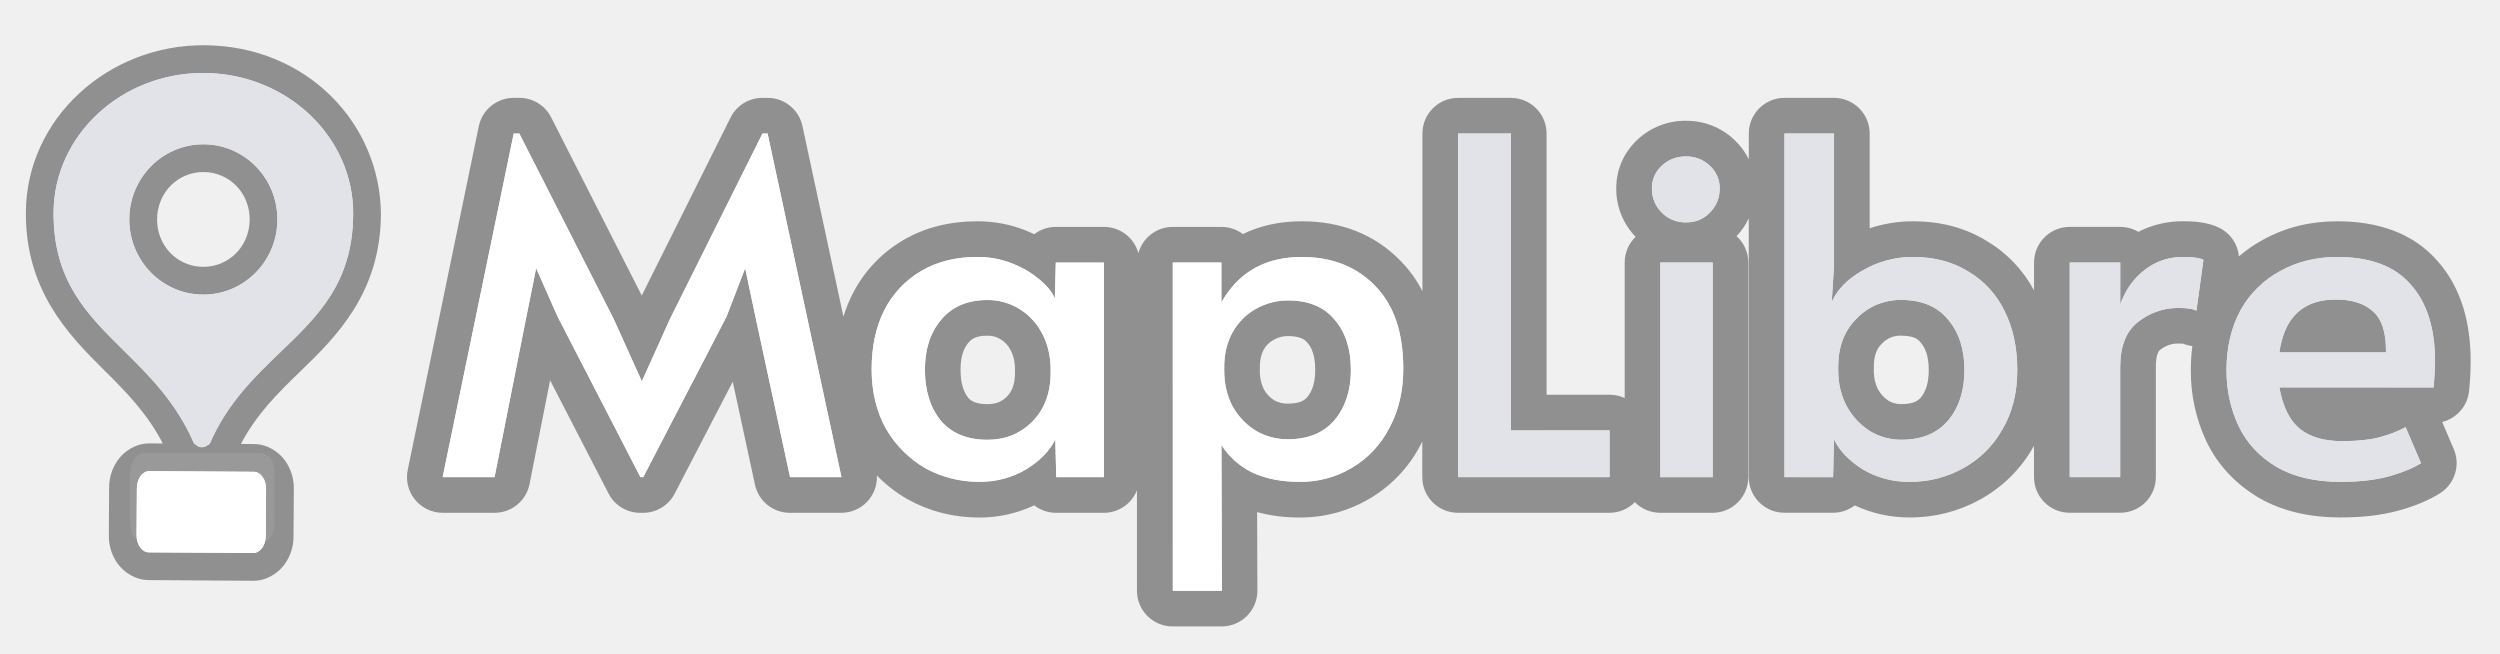
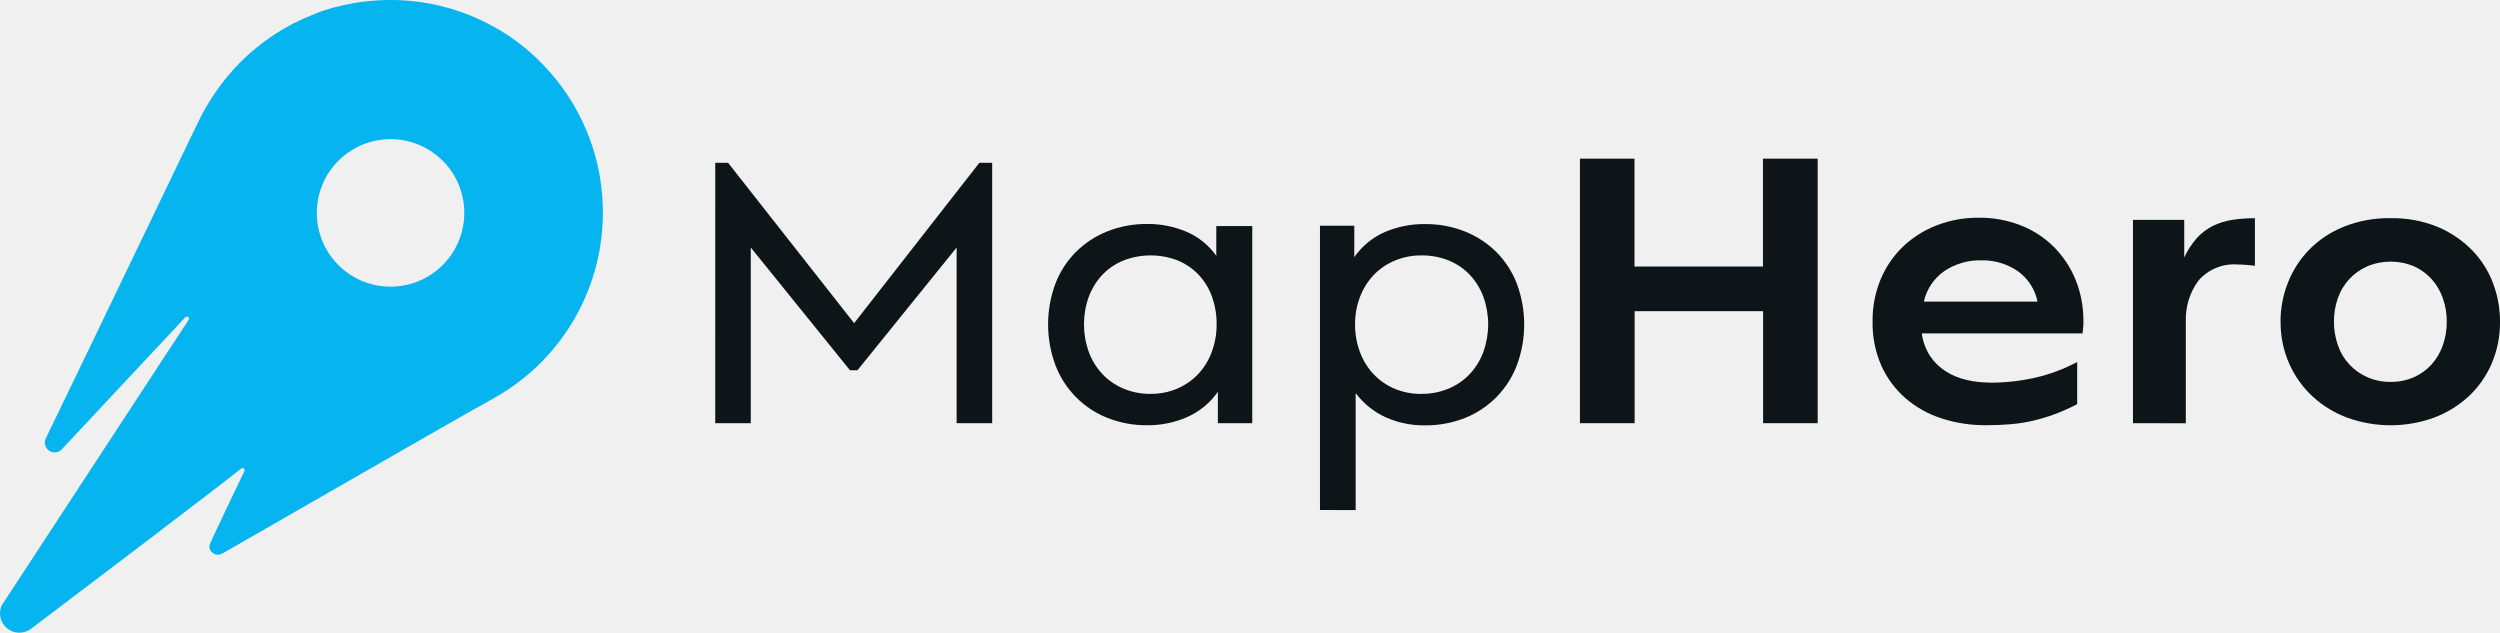
- <svg xmlns="http://www.w3.org/2000/svg" width="88" height="23" fill="none">
-   <path fill="#000" fill-opacity=".4" fill-rule="evenodd" d="M17.408 16.796h-1.827l2.501-12.095h.198l3.324 6.533.988 2.19.988-2.19 3.258-6.533h.181l2.6 12.095h-1.81l-1.218-5.644-.362-1.71-.658 1.71-2.929 5.644h-.098l-2.914-5.644-.757-1.71-.345 1.71zm1.958-3.42-.726 3.663a1.255 1.255 0 0 1-1.232 1.011h-1.827a1.255 1.255 0 0 1-1.229-1.509l2.501-12.095a1.255 1.255 0 0 1 1.23-1.001h.197a1.25 1.25 0 0 1 1.12.685l3.19 6.273 3.125-6.263a1.25 1.25 0 0 1 1.123-.695h.181a1.255 1.255 0 0 1 1.227.991l1.443 6.71a5 5 0 0 1 .314-.787l.009-.016a4.6 4.6 0 0 1 1.777-1.887c.782-.46 1.668-.667 2.611-.667a4.6 4.6 0 0 1 1.7.32l.306.134c.21-.16.474-.256.759-.256h1.694a1.255 1.255 0 0 1 1.212.925 1.255 1.255 0 0 1 1.212-.925h1.711c.284 0 .545.094.755.252.613-.3 1.312-.45 2.075-.45 1.356 0 2.557.445 3.482 1.4q.47.48.763 1.064V4.701a1.255 1.255 0 0 1 1.255-1.255h1.86A1.255 1.255 0 0 1 54.44 4.7v9.194h2.217c.19 0 .37.043.532.118v-4.77c0-.356.147-.678.385-.906a2.42 2.42 0 0 1-.682-1.71c0-.665.267-1.253.735-1.7a2.45 2.45 0 0 1 1.722-.674 2.43 2.43 0 0 1 1.705.675q.318.302.504.683V4.7a1.255 1.255 0 0 1 1.255-1.255h1.744A1.255 1.255 0 0 1 65.812 4.7v3.335a4.8 4.8 0 0 1 1.526-.246c.938 0 1.817.214 2.59.69a4.47 4.47 0 0 1 1.67 1.743v-.98a1.255 1.255 0 0 1 1.256-1.256h1.777c.233 0 .451.064.639.174a3.4 3.4 0 0 1 1.567-.372c.346 0 .861.02 1.285.232a1.25 1.25 0 0 1 .689 1.004 4.7 4.7 0 0 1 .853-.588c.795-.44 1.675-.647 2.61-.647 1.385 0 2.65.39 3.525 1.396.836.938 1.168 2.173 1.168 3.528q-.001.515-.056 1.051a1.255 1.255 0 0 1-.947 1.09l.408.952a1.255 1.255 0 0 1-.477 1.552c-.418.268-.92.463-1.458.612-.613.171-1.304.244-2.049.244-1.06 0-2.043-.207-2.886-.698l-.015-.008c-.798-.48-1.419-1.135-1.818-1.963l-.004-.008a5.8 5.8 0 0 1-.548-2.512q0-.429.053-.843a1.3 1.3 0 0 1-.333-.086l-.166-.004c-.223 0-.426.062-.643.228-.03.024-.142.139-.142.59v3.883a1.255 1.255 0 0 1-1.256 1.256h-1.777a1.255 1.255 0 0 1-1.256-1.256V15.69l-.032.057a4.8 4.8 0 0 1-1.86 1.833 5.04 5.04 0 0 1-2.484.634 4.5 4.5 0 0 1-1.935-.424 1.25 1.25 0 0 1-.764.258h-1.71a1.255 1.255 0 0 1-1.256-1.255V7.687a2.4 2.4 0 0 1-.428.625c.253.23.412.561.412.93v7.553a1.255 1.255 0 0 1-1.256 1.255h-1.843a1.25 1.25 0 0 1-.894-.373c-.228.23-.544.373-.894.373H51.32a1.255 1.255 0 0 1-1.256-1.255v-1.251l-.061.117a4.7 4.7 0 0 1-1.782 1.884 4.77 4.77 0 0 1-2.485.67 5.6 5.6 0 0 1-1.485-.188l.009 2.764a1.255 1.255 0 0 1-1.255 1.259h-1.729a1.255 1.255 0 0 1-1.255-1.255v-3.537a1.255 1.255 0 0 1-1.167.793h-1.679a1.25 1.25 0 0 1-.77-.263 4.5 4.5 0 0 1-1.945.429c-.885 0-1.724-.21-2.495-.632l-.017-.01a5 5 0 0 1-1.081-.836 1.255 1.255 0 0 1-1.254 1.312h-1.81a1.255 1.255 0 0 1-1.228-.99l-.782-3.625-2.044 3.939a1.25 1.25 0 0 1-1.115.676h-.098a1.25 1.25 0 0 1-1.116-.68l-2.061-3.994zM35.92 16.63l.207-.114.223-.15q.493-.356.735-.785l.061-.118.033 1.332h1.678V9.242h-1.694l-.033 1.267q-.133-.329-.526-.658l-.032-.028a3.2 3.2 0 0 0-.668-.428l-.27-.12a3.3 3.3 0 0 0-1.235-.23q-1.136-.001-1.974.493a3.36 3.36 0 0 0-1.3 1.382q-.445.89-.444 2.074 0 1.2.51 2.107a3.8 3.8 0 0 0 1.382 1.381 3.9 3.9 0 0 0 1.893.477q.795 0 1.455-.33zm-2.789-5.38q-.576.675-.575 1.762 0 1.102.559 1.794.576.675 1.645.675a2.25 2.25 0 0 0 .934-.19 2.2 2.2 0 0 0 .468-.29l.178-.161a2.2 2.2 0 0 0 .397-.561q.244-.5.244-1.15v-.115q0-.708-.296-1.267l-.043-.077a2.2 2.2 0 0 0-.633-.709l-.13-.086-.047-.028a2.1 2.1 0 0 0-1.073-.285q-1.052 0-1.629.692zm2.316 2.706c.163-.17.28-.407.28-.83v-.114c0-.292-.06-.508-.15-.68a.96.96 0 0 0-.353-.389.85.85 0 0 0-.464-.127c-.4 0-.56.114-.664.239l-.01.012c-.148.174-.275.45-.275.945 0 .506.122.801.27.99.097.11.266.224.68.224.303 0 .504-.09.687-.269zm7.545 1.705a2.6 2.6 0 0 0 .331.423q.319.33.755.548l.173.074q.65.255 1.49.255 1.02 0 1.844-.493a3.45 3.45 0 0 0 1.316-1.4q.493-.904.493-2.089 0-1.909-.988-2.913-.988-1.02-2.584-1.02-.898 0-1.575.347a3 3 0 0 0-.415.262l-.199.166a3.4 3.4 0 0 0-.64.82V9.242h-1.712v11.553h1.729l-.017-5.134zm.53-1.138q.206.29.48.5l.155.11.053.034q.51.296 1.119.297 1.07 0 1.645-.675.577-.69.576-1.762 0-1.119-.576-1.777-.558-.675-1.645-.675-.435 0-.835.16a2 2 0 0 0-.284.136 2 2 0 0 0-.363.254 2.2 2.2 0 0 0-.46.569l-.082.162a2.6 2.6 0 0 0-.213 1.072v.115q0 .707.296 1.267l.135.211zm.964-.818a1.1 1.1 0 0 0 .367.385.94.94 0 0 0 .476.118c.423 0 .59-.117.687-.23.159-.194.28-.478.28-.95 0-.53-.133-.8-.266-.952l-.021-.025c-.078-.094-.231-.221-.68-.221a1 1 0 0 0-.503.135l-.012.007a.86.86 0 0 0-.335.343c-.073.133-.132.324-.132.614v.115a1.4 1.4 0 0 0 .14.66zm15.7-6.222q.347-.346.346-.856a1.05 1.05 0 0 0-.345-.79 1.18 1.18 0 0 0-.84-.329q-.51 0-.855.33a1.05 1.05 0 0 0-.346.79q0 .51.346.855.345.346.856.346.51 0 .839-.346zm4.337 9.314.033-1.332q.191.403.59.747l.098.081a4 4 0 0 0 .316.224l.223.122a3.2 3.2 0 0 0 1.44.322 3.8 3.8 0 0 0 1.875-.477 3.5 3.5 0 0 0 1.382-1.366q.527-.89.526-2.09 0-1.184-.444-2.073a3.24 3.24 0 0 0-1.283-1.399q-.823-.51-1.942-.51a3.5 3.5 0 0 0-1.527.344l-.086.043-.165.09a3 3 0 0 0-.33.214q-.432.315-.656.707a2 2 0 0 0-.099.198l.082-1.283V4.701h-1.744v12.095zm.473-2.509a2.5 2.5 0 0 0 .566.7q.117.098.245.18l.144.08a2.1 2.1 0 0 0 .975.232q1.07 0 1.645-.675.576-.69.576-1.778 0-1.102-.576-1.777-.56-.691-1.645-.692a2.2 2.2 0 0 0-1.015.235q-.22.113-.415.282l-.15.142a2.1 2.1 0 0 0-.42.594q-.223.479-.223 1.1v.115q0 .705.293 1.26zm2.616-.293c.157-.191.28-.479.28-.967 0-.51-.13-.79-.276-.961l-.021-.026c-.082-.1-.232-.225-.67-.225a.87.87 0 0 0-.681.279l-.012.011c-.154.155-.274.38-.274.807v.115c0 .285.057.499.144.669a1.1 1.1 0 0 0 .367.405c.137.082.28.123.455.123.423 0 .59-.118.686-.23zm8.266-3.013q.345-.13.724-.14l.069-.002q.493 0 .642.099l.247-1.794q-.196-.099-.717-.099a2.3 2.3 0 0 0-.545.063 2 2 0 0 0-.411.148 2.2 2.2 0 0 0-.4.249 2.5 2.5 0 0 0-.485.499 2.7 2.7 0 0 0-.32.581l-.05.137v-1.48h-1.778v7.553h1.777v-3.884q0-.546.159-.943a1.5 1.5 0 0 1 .466-.636 2.5 2.5 0 0 1 .399-.253 2 2 0 0 1 .224-.099zm9.784 2.656.05-.922q0-1.743-.856-2.698-.838-.97-2.584-.97-1.119-.001-2.007.493a3.46 3.46 0 0 0-1.4 1.382q-.493.906-.493 2.106 0 1.07.428 1.975.428.89 1.332 1.432.906.526 2.255.526.973 0 1.668-.185l.044-.012.135-.04q.613-.184.984-.421l-.542-1.267q-.3.162-.642.274l-.297.087q-.51.131-1.3.131-.954 0-1.497-.444a1.6 1.6 0 0 1-.192-.193q-.366-.44-.512-1.234l-.004-.021zm-5.427-1.256-.003.022h3.752v-.138q-.011-.727-.288-1.118a1 1 0 0 0-.156-.176q-.46-.428-1.316-.428-.986 0-1.494.604-.379.45-.494 1.234zm-27.053 2.77V4.7h-1.86v12.095h5.333V15.15zm7.103-5.908v7.553h-1.843V9.242h1.843z" />
-   <path fill="#fff" d="m19.63 11.151-.757-1.71-.345 1.71-1.12 5.644h-1.827L18.083 4.7h.197l3.325 6.533.988 2.19.988-2.19L26.839 4.7h.181l2.6 12.095h-1.81l-1.218-5.644-.362-1.71-.658 1.71-2.93 5.644h-.098l-2.913-5.644zm14.836 5.81q-1.02 0-1.893-.478a3.8 3.8 0 0 1-1.381-1.382q-.51-.906-.51-2.106 0-1.185.444-2.074a3.36 3.36 0 0 1 1.3-1.382q.839-.494 1.974-.494a3.3 3.3 0 0 1 1.234.231 3.3 3.3 0 0 1 .97.575q.396.33.527.659l.033-1.267h1.694v7.553H37.18l-.033-1.332q-.279.593-1.02 1.053a3.17 3.17 0 0 1-1.662.444zm.296-1.482q.938 0 1.58-.642.642-.66.642-1.711v-.115q0-.708-.296-1.267a2.2 2.2 0 0 0-.807-.872 2.1 2.1 0 0 0-1.119-.313q-1.053 0-1.629.692-.575.675-.575 1.76 0 1.103.559 1.795.577.675 1.645.675zm6.521-6.237h1.711v1.4q.906-1.597 2.83-1.597 1.596 0 2.584 1.02.988 1.005.988 2.914 0 1.185-.493 2.09a3.46 3.46 0 0 1-1.316 1.399 3.5 3.5 0 0 1-1.844.493q-.954 0-1.662-.329a2.67 2.67 0 0 1-1.086-.97l.017 5.134h-1.728zm4.048 6.22q1.07 0 1.645-.674.577-.69.576-1.762 0-1.119-.576-1.777-.558-.675-1.645-.675-.592 0-1.12.296-.51.28-.822.823-.296.527-.296 1.234v.115q0 .708.296 1.267.313.543.823.855.51.296 1.119.297z" />
-   <path fill="#e1e3e9" d="M51.325 4.7h1.86v10.45h3.473v1.646h-5.333zm7.12 4.542h1.843v7.553h-1.843zm.905-1.415a1.16 1.16 0 0 1-.856-.346 1.17 1.17 0 0 1-.346-.856 1.05 1.05 0 0 1 .346-.79q.346-.329.856-.329.494 0 .839.33a1.05 1.05 0 0 1 .345.79 1.16 1.16 0 0 1-.345.855q-.33.346-.84.346zm7.875 9.133a3.17 3.17 0 0 1-1.662-.444q-.723-.46-1.004-1.053l-.033 1.332h-1.71V4.701h1.743v4.657l-.082 1.283q.279-.658 1.086-1.119a3.5 3.5 0 0 1 1.778-.477q1.119 0 1.942.51a3.24 3.24 0 0 1 1.283 1.4q.445.888.444 2.072 0 1.201-.526 2.09a3.5 3.5 0 0 1-1.382 1.366 3.8 3.8 0 0 1-1.876.477zm-.296-1.481q1.069 0 1.645-.675.577-.69.577-1.778 0-1.102-.577-1.776-.56-.691-1.645-.692a2.12 2.12 0 0 0-1.58.659q-.642.641-.642 1.694v.115q0 .71.296 1.267a2.4 2.4 0 0 0 .807.872 2.1 2.1 0 0 0 1.119.313zm5.927-6.237h1.777v1.481q.263-.757.856-1.217a2.14 2.14 0 0 1 1.349-.46q.527 0 .724.098l-.247 1.794q-.149-.099-.642-.099-.774 0-1.416.494-.626.493-.626 1.58v3.883h-1.777V9.242zm9.534 7.718q-1.35 0-2.255-.526-.904-.543-1.332-1.432a4.6 4.6 0 0 1-.428-1.975q0-1.2.493-2.106a3.46 3.46 0 0 1 1.4-1.382q.889-.495 2.007-.494 1.744 0 2.584.97.855.956.856 2.7 0 .444-.05.92h-5.43q.18 1.005.708 1.45.542.443 1.497.443.79 0 1.3-.131a4 4 0 0 0 .938-.362l.542 1.267q-.411.263-1.119.46-.708.198-1.711.197zm1.596-4.558q.016-1.02-.444-1.432-.46-.428-1.316-.428-1.728 0-1.991 1.86z" />
-   <path d="M5.074 15.948a.484.657 0 0 0-.486.659v1.84a.484.657 0 0 0 .486.659h4.101a.484.657 0 0 0 .486-.659v-1.84a.484.657 0 0 0-.486-.659zm3.56 1.16H5.617v.838h3.017z" style="fill:#fff;fill-rule:evenodd;stroke-width:1.036" />
-   <g style="stroke-width:1.126">
-     <path d="M-9.408-1.416c-3.833-.025-7.056 2.912-7.08 6.615-.02 3.08 1.653 4.832 3.107 6.268.903.892 1.721 1.74 2.32 2.902l-.525-.004c-.543-.003-.992.304-1.24.639a1.87 1.87 0 0 0-.362 1.121l-.011 1.877c-.003.402.104.787.347 1.125.244.338.688.653 1.23.656l4.142.028c.542.003.99-.306 1.238-.641a1.87 1.87 0 0 0 .363-1.121l.012-1.875a1.87 1.87 0 0 0-.348-1.127c-.243-.338-.688-.653-1.23-.656l-.518-.004c.597-1.145 1.425-1.983 2.348-2.87 1.473-1.414 3.18-3.149 3.2-6.226-.016-3.59-2.923-6.684-6.993-6.707m-.006 1.1v.002c3.274.02 5.92 2.532 5.9 5.6-.017 2.706-1.39 4.026-2.863 5.44-1.034.994-2.118 2.033-2.814 3.633-.018.041-.052.055-.075.065q-.013.004-.02.01a.34.34 0 0 1-.226.084.34.34 0 0 1-.224-.086l-.092-.077c-.699-1.615-1.768-2.669-2.781-3.67-1.454-1.435-2.797-2.762-2.78-5.478.02-3.067 2.7-5.545 5.975-5.523m-.02 2.826c-1.62-.01-2.944 1.315-2.955 2.96-.01 1.646 1.295 2.988 2.916 2.999h.002c1.621.01 2.943-1.316 2.953-2.961.011-1.646-1.294-2.988-2.916-2.998m-.005 1.1c1.017.006 1.829.83 1.822 1.89s-.83 1.874-1.848 1.867c-1.018-.006-1.829-.83-1.822-1.89s.83-1.874 1.848-1.868m-2.155 11.857 4.14.025c.271.002.49.305.487.676l-.013 1.875c-.003.37-.224.67-.495.668l-4.14-.025c-.27-.002-.487-.306-.485-.676l.012-1.875c.003-.37.224-.67.494-.668" style="color:#000;font-style:normal;font-variant:normal;font-weight:400;font-stretch:normal;font-size:medium;line-height:normal;font-family:sans-serif;font-variant-ligatures:normal;font-variant-position:normal;font-variant-caps:normal;font-variant-numeric:normal;font-variant-alternates:normal;font-feature-settings:normal;text-indent:0;text-align:start;text-decoration:none;text-decoration-line:none;text-decoration-style:solid;text-decoration-color:#000;letter-spacing:normal;word-spacing:normal;text-transform:none;writing-mode:lr-tb;direction:ltr;text-orientation:mixed;dominant-baseline:auto;baseline-shift:baseline;text-anchor:start;white-space:normal;shape-padding:0;clip-rule:evenodd;display:inline;overflow:visible;visibility:visible;opacity:1;isolation:auto;mix-blend-mode:normal;color-interpolation:sRGB;color-interpolation-filters:linearRGB;solid-color:#000;solid-opacity:1;vector-effect:none;fill:#000;fill-opacity:.4;fill-rule:evenodd;stroke:none;stroke-width:2.477;stroke-linecap:butt;stroke-linejoin:miter;stroke-miterlimit:4;stroke-dasharray:none;stroke-dashoffset:0;stroke-opacity:1;color-rendering:auto;image-rendering:auto;shape-rendering:auto;text-rendering:auto" transform="translate(15.553 2.85)scale(.88807)" />
-     <path d="M-9.415-.316C-12.69-.338-15.37 2.14-15.39 5.207c-.017 2.716 1.326 4.041 2.78 5.477 1.013 1 2.081 2.055 2.78 3.67l.092.076a.34.34 0 0 0 .225.086.34.34 0 0 0 .227-.083l.019-.01c.022-.009.057-.024.074-.064.697-1.6 1.78-2.64 2.814-3.634 1.473-1.414 2.847-2.733 2.864-5.44.02-3.067-2.627-5.58-5.901-5.601m-.057 8.784c1.621.011 2.944-1.315 2.955-2.96.01-1.646-1.295-2.988-2.916-2.999-1.622-.01-2.945 1.315-2.955 2.96s1.295 2.989 2.916 3" style="clip-rule:evenodd;fill:#e1e3e9;fill-opacity:1;fill-rule:evenodd;stroke:none;stroke-width:2.477;stroke-miterlimit:4;stroke-dasharray:none;stroke-opacity:.4" transform="translate(15.553 2.85)scale(.88807)" />
-     <path d="M-11.594 15.465c-.27-.002-.492.297-.494.668l-.012 1.876c-.003.371.214.673.485.675l4.14.027c.271.002.492-.298.495-.668l.012-1.877c.003-.37-.215-.672-.485-.674z" style="clip-rule:evenodd;fill:#fff;fill-opacity:1;fill-rule:evenodd;stroke:none;stroke-width:2.477;stroke-miterlimit:4;stroke-dasharray:none;stroke-opacity:.4" transform="translate(15.553 2.85)scale(.88807)" />
+ <svg xmlns="http://www.w3.org/2000/svg" id="Group_15424" data-name="Group 15424" width="114.807" height="29.055" viewBox="0 0 114.807 29.055">
+   <defs>
+     <clipPath id="clip-path">
+       <rect id="Rectangle_10006" data-name="Rectangle 10006" width="114.807" height="29.055" fill="none" />
+     </clipPath>
+     <clipPath id="clip-path-2">
+       <path id="Path_15100" data-name="Path 15100" d="M14.7,10.784a3.388,3.388,0,1,1,3.423,2.376h0q-.1.005-.19.005A3.384,3.384,0,0,1,14.7,10.784M17.9,0q-.264,0-.53.016-.226.013-.454.035a8.978,8.978,0,0,0-1.461.267.636.636,0,0,1-.068.013l-.044.007-.033.009-.569.177L14.38.669a9.752,9.752,0,0,0-3.372,2.216A10.258,10.258,0,0,0,9.086,5.634c-.194.4-.384.8-.575,1.194l-.337.7L4.134,15.925,2.109,20.119a.451.451,0,0,0,.743.5l5.658-6.05a.1.1,0,0,1,.068-.033.094.094,0,0,1,.045.009.1.1,0,0,1,.051.125L.079,27.8a.889.889,0,0,0,1.346,1.076c2.209-1.666,8.524-6.454,9.655-7.363a.091.091,0,0,1,.053-.02.1.1,0,0,1,.086.154c-.059.124-1.458,3.031-1.571,3.32a.353.353,0,0,0,.127.429.382.382,0,0,0,.253.079.432.432,0,0,0,.192-.06q1.438-.828,2.877-1.653l5.1-2.927q1.572-.9,3.146-1.8c.21-.12.421-.237.633-.354.315-.174.629-.347.937-.531a9.745,9.745,0,0,0,4.77-8.613,9.513,9.513,0,0,0-.254-2.007,9.743,9.743,0,0,0-2.512-4.58A9.39,9.39,0,0,0,22.6,1.186,9.74,9.74,0,0,0,17.968,0Z" transform="translate(0)" fill="#06b4ef" />
+     </clipPath>
+   </defs>
+   <path id="Path_15093" data-name="Path 15093" d="M144.727,32.942h.588l5.789,7.364,5.751-7.364h.589V44.9h-1.633V36.833l-4.555,5.637h-.342l-4.556-5.637V44.9h-1.632Z" transform="translate(-111.88 -25.466)" fill="#0d1518" />
+   <g id="Group_15416" data-name="Group 15416">
+     <g id="Group_15415" data-name="Group 15415" clip-path="url(#clip-path)">
+       <path id="Path_15094" data-name="Path 15094" d="M219.851,54.469V53.026a3.38,3.38,0,0,1-1.423,1.167,4.488,4.488,0,0,1-1.8.37,4.875,4.875,0,0,1-1.86-.342,4.213,4.213,0,0,1-2.382-2.43,5.377,5.377,0,0,1,0-3.72,4.178,4.178,0,0,1,.94-1.461,4.333,4.333,0,0,1,1.442-.949,4.875,4.875,0,0,1,1.86-.342,4.509,4.509,0,0,1,1.765.351,3.239,3.239,0,0,1,1.386,1.11V45.415h1.651v9.054Zm-3.094-1.348A3.048,3.048,0,0,0,218,52.874a2.881,2.881,0,0,0,.958-.674,2.988,2.988,0,0,0,.617-1.016,3.571,3.571,0,0,0,.219-1.253,3.7,3.7,0,0,0-.209-1.262,2.9,2.9,0,0,0-.607-1.006A2.782,2.782,0,0,0,218.02,47a3.449,3.449,0,0,0-2.515,0,2.751,2.751,0,0,0-.968.664,3.02,3.02,0,0,0-.617,1.006,3.734,3.734,0,0,0,0,2.515,3,3,0,0,0,.617,1.016,2.854,2.854,0,0,0,.968.674,3.116,3.116,0,0,0,1.253.247" transform="translate(-163.923 -35.034)" fill="#0d1518" />
+       <path id="Path_15095" data-name="Path 15095" d="M267.079,58.455V45.4h1.576v1.443a3.322,3.322,0,0,1,1.414-1.158,4.568,4.568,0,0,1,1.813-.361,4.872,4.872,0,0,1,1.86.342,4.339,4.339,0,0,1,1.443.949,4.177,4.177,0,0,1,.94,1.461,5.373,5.373,0,0,1,0,3.72,4.212,4.212,0,0,1-2.382,2.43,4.872,4.872,0,0,1-1.86.342,4.314,4.314,0,0,1-1.765-.361,3.612,3.612,0,0,1-1.4-1.12v5.371Zm4.67-5.334A3.117,3.117,0,0,0,273,52.874a2.861,2.861,0,0,0,.968-.674,3,3,0,0,0,.617-1.016,3.73,3.73,0,0,0,0-2.515,3.016,3.016,0,0,0-.617-1.006A2.757,2.757,0,0,0,273,47a3.229,3.229,0,0,0-1.253-.237,3.123,3.123,0,0,0-1.253.247,2.86,2.86,0,0,0-.968.674,3,3,0,0,0-.617,1.006,3.493,3.493,0,0,0-.219,1.243,3.566,3.566,0,0,0,.219,1.253,2.985,2.985,0,0,0,.617,1.016,2.879,2.879,0,0,0,.958.674,3.1,3.1,0,0,0,1.262.247" transform="translate(-206.462 -35.034)" fill="#0d1518" />
+       <path id="Path_15096" data-name="Path 15096" d="M319.682,44.253V32.105h2.505v4.954h5.9V32.105H330.6V44.253h-2.506V39.109h-5.9v5.144Z" transform="translate(-247.127 -24.819)" fill="#0d1518" />
+       <path id="Path_15097" data-name="Path 15097" d="M384.283,51.638a9.356,9.356,0,0,0,2.069-.228,7.778,7.778,0,0,0,1.936-.722v1.936a9.041,9.041,0,0,1-1.044.465,8.544,8.544,0,0,1-.978.294,7.283,7.283,0,0,1-1.016.161q-.531.047-1.158.047a6.44,6.44,0,0,1-2.031-.313,4.778,4.778,0,0,1-1.651-.921,4.355,4.355,0,0,1-1.11-1.49,4.805,4.805,0,0,1-.408-2.04,4.915,4.915,0,0,1,.37-1.936,4.453,4.453,0,0,1,1.025-1.5,4.7,4.7,0,0,1,1.547-.978,5.24,5.24,0,0,1,1.936-.351,5.168,5.168,0,0,1,1.926.351,4.444,4.444,0,0,1,1.518.987,4.592,4.592,0,0,1,1,1.509,4.985,4.985,0,0,1,.36,1.917c0,.1,0,.193-.01.275s-.016.174-.029.275h-7.383a2.546,2.546,0,0,0,.379,1.034,2.426,2.426,0,0,0,.712.7,3.006,3.006,0,0,0,.959.4,4.768,4.768,0,0,0,1.082.123m2.183-3.72a2.268,2.268,0,0,0-.911-1.4,2.832,2.832,0,0,0-1.67-.493,2.909,2.909,0,0,0-1.7.493,2.331,2.331,0,0,0-.94,1.4Z" transform="translate(-292.898 -34.064)" fill="#0d1518" />
+       <path id="Path_15098" data-name="Path 15098" d="M431.581,53.563V44.224h2.354v1.727a3.7,3.7,0,0,1,.588-.9,2.449,2.449,0,0,1,.731-.551,3.129,3.129,0,0,1,.883-.275,6.68,6.68,0,0,1,1.044-.076v2.183l-.38-.038q-.19-.019-.4-.019a2.159,2.159,0,0,0-1.813.74,2.99,2.99,0,0,0-.579,1.9v4.65Z" transform="translate(-333.629 -34.128)" fill="#0d1518" />
+       <path id="Path_15099" data-name="Path 15099" d="M461.436,48.893a4.819,4.819,0,0,1,.333-1.765,4.565,4.565,0,0,1,.968-1.518,4.656,4.656,0,0,1,1.585-1.063,5.544,5.544,0,0,1,2.164-.4,5.458,5.458,0,0,1,2.164.4,4.808,4.808,0,0,1,1.575,1.063,4.383,4.383,0,0,1,.968,1.518,4.954,4.954,0,0,1,.323,1.765,4.772,4.772,0,0,1-.389,1.946,4.461,4.461,0,0,1-1.072,1.509,4.853,4.853,0,0,1-1.594.968,5.844,5.844,0,0,1-3.939,0,4.834,4.834,0,0,1-1.6-.968,4.572,4.572,0,0,1-1.082-1.509,4.667,4.667,0,0,1-.4-1.946m5.049,2.771a2.558,2.558,0,0,0,1.082-.218,2.441,2.441,0,0,0,.807-.588,2.611,2.611,0,0,0,.512-.873,3.209,3.209,0,0,0,.18-1.091,3.153,3.153,0,0,0-.18-1.072,2.611,2.611,0,0,0-.512-.873,2.448,2.448,0,0,0-.807-.589,2.769,2.769,0,0,0-2.154,0,2.478,2.478,0,0,0-1.348,1.462,3.157,3.157,0,0,0-.18,1.072,3.239,3.239,0,0,0,.18,1.082,2.459,2.459,0,0,0,1.348,1.471,2.576,2.576,0,0,0,1.072.218" transform="translate(-356.708 -34.128)" fill="#0d1518" />
+     </g>
+   </g>
+   <g id="Group_15418" data-name="Group 15418" transform="translate(0)">
+     <g id="Group_15417" data-name="Group 15417" clip-path="url(#clip-path-2)">
+       <rect id="Rectangle_10007" data-name="Rectangle 10007" width="38.821" height="39.252" transform="translate(-12.946 7.774) rotate(-31.141)" fill="#06b4ef" />
+     </g>
  </g>
</svg>
